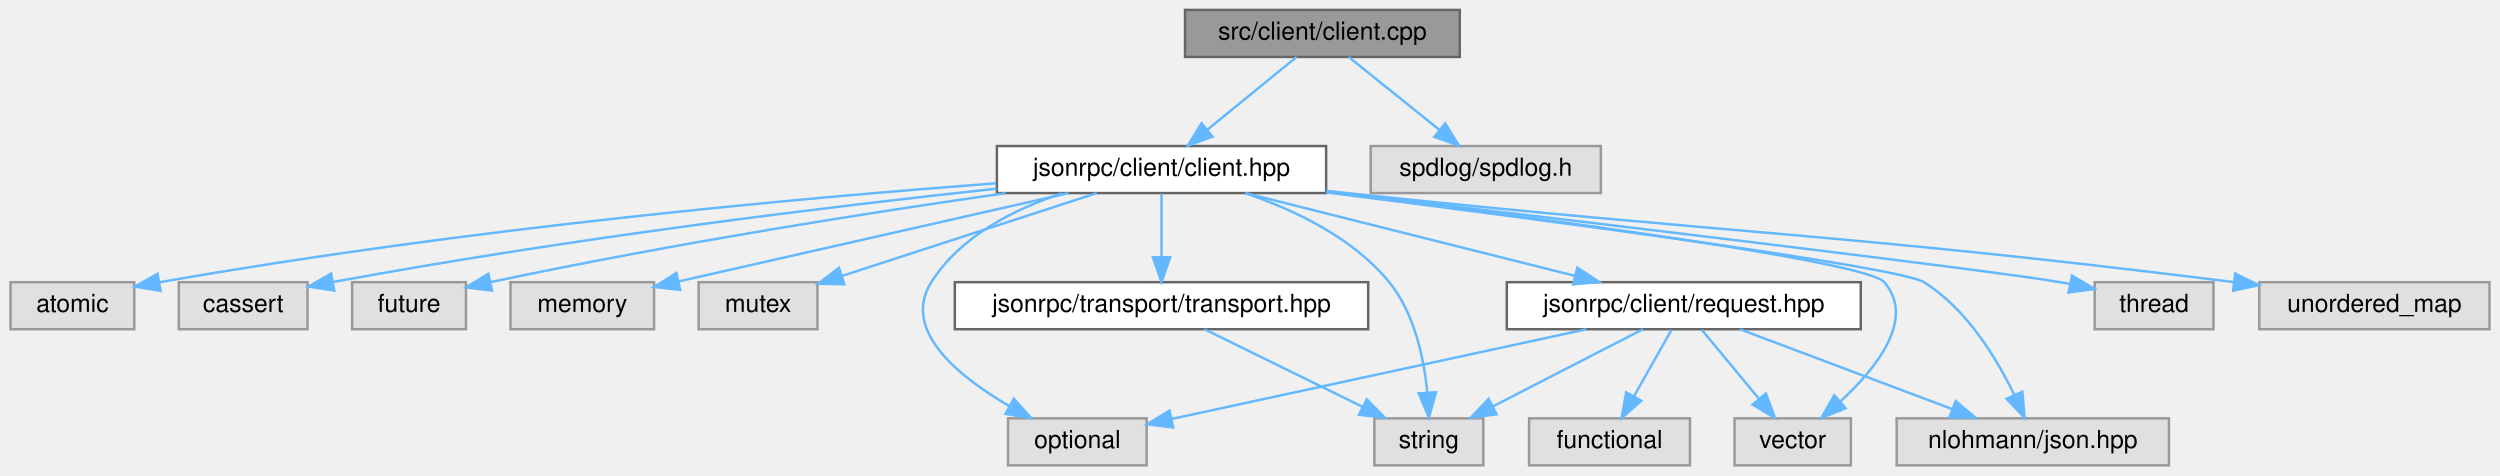
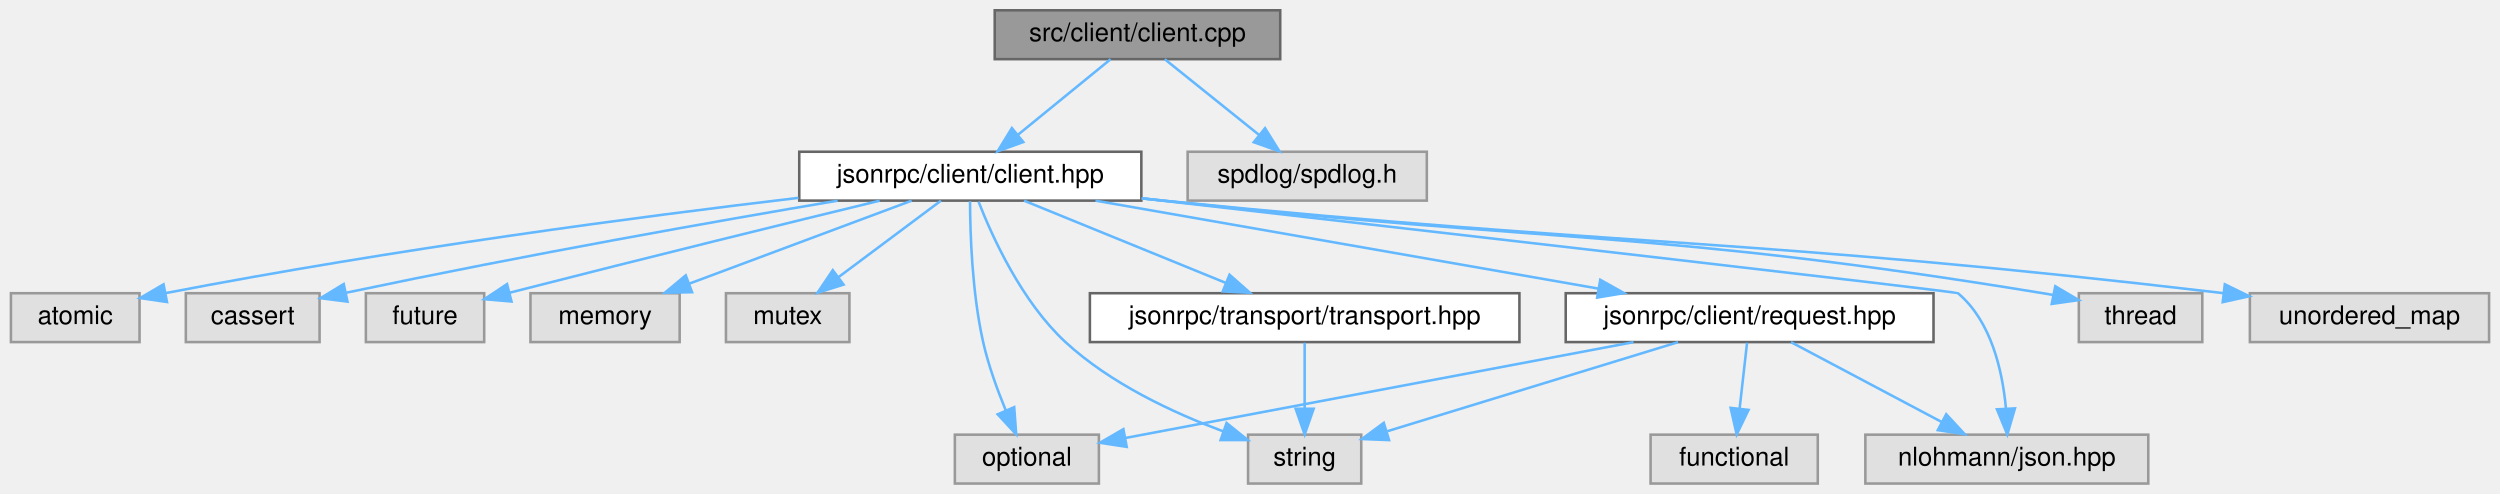
- <svg xmlns="http://www.w3.org/2000/svg" xmlns:xlink="http://www.w3.org/1999/xlink" width="1010pt" height="192pt" viewBox="0.00 0.00 1009.50 192.00">
+ <svg xmlns="http://www.w3.org/2000/svg" xmlns:xlink="http://www.w3.org/1999/xlink" width="972pt" height="192pt" viewBox="0.00 0.00 971.50 192.00">
  <g id="graph0" class="graph" transform="scale(1 1) rotate(0) translate(4 188)">
    <g id="Node000001" class="node">
      <g id="a_Node000001">
        <a xlink:title=" ">
-           <polygon fill="#999999" stroke="#666666" points="585.5,-184 474.5,-184 474.5,-165 585.5,-165 585.5,-184" />
-           <text text-anchor="middle" x="530" y="-172" font-family="Helvetica,sans-Serif" font-size="10.00">src/client/client.cpp</text>
+           <polygon fill="#999999" stroke="#666666" points="493.5,-184 382.5,-184 382.5,-165 493.5,-165 493.5,-184" />
+           <text text-anchor="middle" x="438" y="-172" font-family="Helvetica,sans-Serif" font-size="10.00">src/client/client.cpp</text>
        </a>
      </g>
    </g>
    <g id="Node000002" class="node">
      <g id="a_Node000002">
        <a xlink:href="client_8hpp.html" target="_top" xlink:title=" ">
-           <polygon fill="white" stroke="#666666" points="531.5,-129 398.5,-129 398.5,-110 531.5,-110 531.5,-129" />
-           <text text-anchor="middle" x="465" y="-117" font-family="Helvetica,sans-Serif" font-size="10.00">jsonrpc/client/client.hpp</text>
+           <polygon fill="white" stroke="#666666" points="439.5,-129 306.5,-129 306.5,-110 439.5,-110 439.5,-129" />
+           <text text-anchor="middle" x="373" y="-117" font-family="Helvetica,sans-Serif" font-size="10.00">jsonrpc/client/client.hpp</text>
        </a>
      </g>
    </g>
    <g id="edge1_Node000001_Node000002" class="edge">
      <g id="a_edge1_Node000001_Node000002">
        <a xlink:title=" ">
-           <path fill="none" stroke="#63b8ff" d="M519.56,-164.98C509.85,-157.07 495.18,-145.11 483.5,-135.58" />
-           <polygon fill="#63b8ff" stroke="#63b8ff" points="485.6,-132.78 475.63,-129.17 481.17,-138.2 485.6,-132.78" />
-         </a>
-       </g>
-     </g>
-     <g id="Node000017" class="node">
-       <g id="a_Node000017">
-         <a xlink:title=" ">
-           <polygon fill="#e0e0e0" stroke="#999999" points="642.5,-129 549.5,-129 549.5,-110 642.5,-110 642.5,-129" />
-           <text text-anchor="middle" x="596" y="-117" font-family="Helvetica,sans-Serif" font-size="10.00">spdlog/spdlog.h</text>
-         </a>
-       </g>
-     </g>
-     <g id="edge21_Node000001_Node000017" class="edge">
-       <g id="a_edge21_Node000001_Node000017">
-         <a xlink:title=" ">
-           <path fill="none" stroke="#63b8ff" d="M540.6,-164.98C550.46,-157.07 565.35,-145.11 577.22,-135.58" />
-           <polygon fill="#63b8ff" stroke="#63b8ff" points="579.6,-138.16 585.2,-129.17 575.21,-132.7 579.6,-138.16" />
+           <path fill="none" stroke="#63b8ff" d="M427.56,-164.98C417.85,-157.07 403.18,-145.11 391.5,-135.58" />
+           <polygon fill="#63b8ff" stroke="#63b8ff" points="393.6,-132.78 383.63,-129.17 389.17,-138.2 393.6,-132.78" />
+         </a>
+       </g>
+     </g>
+     <g id="Node000016" class="node">
+       <g id="a_Node000016">
+         <a xlink:title=" ">
+           <polygon fill="#e0e0e0" stroke="#999999" points="550.5,-129 457.5,-129 457.5,-110 550.5,-110 550.5,-129" />
+           <text text-anchor="middle" x="504" y="-117" font-family="Helvetica,sans-Serif" font-size="10.00">spdlog/spdlog.h</text>
+         </a>
+       </g>
+     </g>
+     <g id="edge19_Node000001_Node000016" class="edge">
+       <g id="a_edge19_Node000001_Node000016">
+         <a xlink:title=" ">
+           <path fill="none" stroke="#63b8ff" d="M448.6,-164.98C458.46,-157.07 473.35,-145.11 485.22,-135.58" />
+           <polygon fill="#63b8ff" stroke="#63b8ff" points="487.6,-138.16 493.2,-129.17 483.21,-132.7 487.6,-138.16" />
        </a>
      </g>
    </g>
    <g id="Node000003" class="node">
      <g id="a_Node000003">
        <a xlink:title=" ">
          <polygon fill="#e0e0e0" stroke="#999999" points="50,-74 0,-74 0,-55 50,-55 50,-74" />
          <text text-anchor="middle" x="25" y="-62" font-family="Helvetica,sans-Serif" font-size="10.00">atomic</text>
        </a>
      </g>
    </g>
    <g id="edge2_Node000002_Node000003" class="edge">
      <g id="a_edge2_Node000002_Node000003">
        <a xlink:title=" ">
-           <path fill="none" stroke="#63b8ff" d="M398.15,-113.97C319.48,-108.01 184.82,-95.87 60.26,-73.99" />
-           <polygon fill="#63b8ff" stroke="#63b8ff" points="60.63,-70.5 50.17,-72.2 59.4,-77.4 60.63,-70.5" />
+           <path fill="none" stroke="#63b8ff" d="M306.2,-111.08C244.65,-103.78 150.6,-91.45 60.07,-74.03" />
+           <polygon fill="#63b8ff" stroke="#63b8ff" points="60.67,-70.58 50.19,-72.11 59.33,-77.45 60.67,-70.58" />
        </a>
      </g>
    </g>
    <g id="Node000004" class="node">
      <g id="a_Node000004">
        <a xlink:title=" ">
          <polygon fill="#e0e0e0" stroke="#999999" points="120,-74 68,-74 68,-55 120,-55 120,-74" />
          <text text-anchor="middle" x="94" y="-62" font-family="Helvetica,sans-Serif" font-size="10.00">cassert</text>
        </a>
      </g>
    </g>
    <g id="edge3_Node000002_Node000004" class="edge">
      <g id="a_edge3_Node000002_Node000004">
        <a xlink:title=" ">
-           <path fill="none" stroke="#63b8ff" d="M398.37,-111.79C332.53,-104.69 228.78,-92.21 130.14,-74.04" />
-           <polygon fill="#63b8ff" stroke="#63b8ff" points="130.78,-70.6 120.31,-72.21 129.5,-77.48 130.78,-70.6" />
+           <path fill="none" stroke="#63b8ff" d="M321.42,-109.98C274.14,-101.98 201.97,-89.26 130.42,-74.21" />
+           <polygon fill="#63b8ff" stroke="#63b8ff" points="130.84,-70.72 120.34,-72.07 129.39,-77.57 130.84,-70.72" />
        </a>
      </g>
    </g>
    <g id="Node000005" class="node">
      <g id="a_Node000005">
        <a xlink:title=" ">
          <polygon fill="#e0e0e0" stroke="#999999" points="184,-74 138,-74 138,-55 184,-55 184,-74" />
          <text text-anchor="middle" x="161" y="-62" font-family="Helvetica,sans-Serif" font-size="10.00">future</text>
        </a>
      </g>
    </g>
    <g id="edge4_Node000002_Node000005" class="edge">
      <g id="a_edge4_Node000002_Node000005">
        <a xlink:title=" ">
-           <path fill="none" stroke="#63b8ff" d="M402.01,-109.97C348.95,-102.38 270.85,-90.27 193.88,-74.01" />
-           <polygon fill="#63b8ff" stroke="#63b8ff" points="194.52,-70.57 184.01,-71.9 193.05,-77.41 194.52,-70.57" />
+           <path fill="none" stroke="#63b8ff" d="M337.77,-109.98C303.44,-101.64 249.51,-88.42 193.75,-74.16" />
+           <polygon fill="#63b8ff" stroke="#63b8ff" points="194.62,-70.77 184.06,-71.68 192.88,-77.55 194.62,-70.77" />
        </a>
      </g>
    </g>
    <g id="Node000006" class="node">
      <g id="a_Node000006">
        <a xlink:title=" ">
          <polygon fill="#e0e0e0" stroke="#999999" points="260,-74 202,-74 202,-55 260,-55 260,-74" />
          <text text-anchor="middle" x="231" y="-62" font-family="Helvetica,sans-Serif" font-size="10.00">memory</text>
        </a>
      </g>
    </g>
    <g id="edge5_Node000002_Node000006" class="edge">
      <g id="a_edge5_Node000002_Node000006">
        <a xlink:title=" ">
-           <path fill="none" stroke="#63b8ff" d="M427.4,-109.98C384.23,-100.21 313.73,-84.24 269.98,-74.33" />
-           <polygon fill="#63b8ff" stroke="#63b8ff" points="270.53,-70.86 260,-72.07 268.98,-77.69 270.53,-70.86" />
+           <path fill="none" stroke="#63b8ff" d="M350.19,-109.98C326.83,-101.27 290.3,-87.63 263.83,-77.75" />
+           <polygon fill="#63b8ff" stroke="#63b8ff" points="264.82,-74.39 254.23,-74.17 262.37,-80.95 264.82,-74.39" />
        </a>
      </g>
    </g>
    <g id="Node000007" class="node">
      <g id="a_Node000007">
        <a xlink:title=" ">
          <polygon fill="#e0e0e0" stroke="#999999" points="326,-74 278,-74 278,-55 326,-55 326,-74" />
          <text text-anchor="middle" x="302" y="-62" font-family="Helvetica,sans-Serif" font-size="10.00">mutex</text>
        </a>
      </g>
    </g>
    <g id="edge6_Node000002_Node000007" class="edge">
      <g id="a_edge6_Node000002_Node000007">
        <a xlink:title=" ">
-           <path fill="none" stroke="#63b8ff" d="M438.81,-109.98C410.92,-100.91 366.66,-86.52 336.07,-76.58" />
-           <polygon fill="#63b8ff" stroke="#63b8ff" points="336.85,-73.15 326.26,-73.39 334.69,-79.81 336.85,-73.15" />
+           <path fill="none" stroke="#63b8ff" d="M361.59,-109.98C350.89,-102 334.66,-89.88 321.84,-80.31" />
+           <polygon fill="#63b8ff" stroke="#63b8ff" points="323.72,-77.35 313.61,-74.17 319.53,-82.96 323.72,-77.35" />
        </a>
      </g>
    </g>
    <g id="Node000008" class="node">
      <g id="a_Node000008">
        <a xlink:title=" ">
-           <polygon fill="#e0e0e0" stroke="#999999" points="459,-19 403,-19 403,0 459,0 459,-19" />
-           <text text-anchor="middle" x="431" y="-7" font-family="Helvetica,sans-Serif" font-size="10.00">optional</text>
+           <polygon fill="#e0e0e0" stroke="#999999" points="423,-19 367,-19 367,0 423,0 423,-19" />
+           <text text-anchor="middle" x="395" y="-7" font-family="Helvetica,sans-Serif" font-size="10.00">optional</text>
        </a>
      </g>
    </g>
    <g id="edge7_Node000002_Node000008" class="edge">
      <g id="a_edge7_Node000002_Node000008">
        <a xlink:title=" ">
-           <path fill="none" stroke="#63b8ff" d="M424.8,-109.87C405.31,-103.45 383.64,-92.48 372,-74 359.84,-54.7 382.76,-36 403.49,-23.95" />
-           <polygon fill="#63b8ff" stroke="#63b8ff" points="405.33,-26.93 412.42,-19.05 401.97,-20.79 405.33,-26.93" />
+           <path fill="none" stroke="#63b8ff" d="M372.9,-109.76C372.94,-97.4 373.67,-74.2 378,-55 380.02,-46.02 383.5,-36.45 386.78,-28.48" />
+           <polygon fill="#63b8ff" stroke="#63b8ff" points="390.07,-29.7 390.85,-19.13 383.65,-26.91 390.07,-29.7" />
        </a>
      </g>
    </g>
    <g id="Node000009" class="node">
      <g id="a_Node000009">
        <a xlink:title=" ">
-           <polygon fill="#e0e0e0" stroke="#999999" points="595,-19 551,-19 551,0 595,0 595,-19" />
-           <text text-anchor="middle" x="573" y="-7" font-family="Helvetica,sans-Serif" font-size="10.00">string</text>
+           <polygon fill="#e0e0e0" stroke="#999999" points="525,-19 481,-19 481,0 525,0 525,-19" />
+           <text text-anchor="middle" x="503" y="-7" font-family="Helvetica,sans-Serif" font-size="10.00">string</text>
        </a>
      </g>
    </g>
    <g id="edge8_Node000002_Node000009" class="edge">
      <g id="a_edge8_Node000002_Node000009">
        <a xlink:title=" ">
-           <path fill="none" stroke="#63b8ff" d="M498.88,-109.92C518.57,-103.25 542.32,-92.02 557,-74 567.21,-61.47 571.01,-43.27 572.38,-29.56" />
-           <polygon fill="#63b8ff" stroke="#63b8ff" points="575.89,-29.53 573.04,-19.33 568.9,-29.08 575.89,-29.53" />
+           <path fill="none" stroke="#63b8ff" d="M376.21,-109.6C381.43,-96.19 392.93,-70.74 410,-55 427.48,-38.88 451.86,-27.51 471.28,-20.3" />
+           <polygon fill="#63b8ff" stroke="#63b8ff" points="472.64,-23.53 480.91,-16.9 470.32,-16.92 472.64,-23.53" />
        </a>
      </g>
    </g>
    <g id="Node000010" class="node">
      <g id="a_Node000010">
        <a xlink:title=" ">
-           <polygon fill="#e0e0e0" stroke="#999999" points="890,-74 842,-74 842,-55 890,-55 890,-74" />
-           <text text-anchor="middle" x="866" y="-62" font-family="Helvetica,sans-Serif" font-size="10.00">thread</text>
+           <polygon fill="#e0e0e0" stroke="#999999" points="852,-74 804,-74 804,-55 852,-55 852,-74" />
+           <text text-anchor="middle" x="828" y="-62" font-family="Helvetica,sans-Serif" font-size="10.00">thread</text>
        </a>
      </g>
    </g>
    <g id="edge9_Node000002_Node000010" class="edge">
      <g id="a_edge9_Node000002_Node000010">
        <a xlink:title=" ">
-           <path fill="none" stroke="#63b8ff" d="M531.72,-110.68C628.54,-99.28 799.57,-78.91 828,-74 829.27,-73.78 830.57,-73.55 831.88,-73.3" />
-           <polygon fill="#63b8ff" stroke="#63b8ff" points="832.85,-76.67 841.95,-71.25 831.45,-69.81 832.85,-76.67" />
+           <path fill="none" stroke="#63b8ff" d="M439.65,-110.92C442.47,-110.61 445.26,-110.3 448,-110 599.93,-93.39 639.17,-98.72 790,-74 791.28,-73.79 792.57,-73.57 793.88,-73.33" />
+           <polygon fill="#63b8ff" stroke="#63b8ff" points="794.84,-76.71 803.96,-71.32 793.47,-69.84 794.84,-76.71" />
        </a>
      </g>
    </g>
    <g id="Node000011" class="node">
      <g id="a_Node000011">
        <a xlink:title=" ">
-           <polygon fill="#e0e0e0" stroke="#999999" points="1001.5,-74 908.5,-74 908.5,-55 1001.5,-55 1001.5,-74" />
-           <text text-anchor="middle" x="955" y="-62" font-family="Helvetica,sans-Serif" font-size="10.00">unordered_map</text>
+           <polygon fill="#e0e0e0" stroke="#999999" points="963.5,-74 870.5,-74 870.5,-55 963.5,-55 963.5,-74" />
+           <text text-anchor="middle" x="917" y="-62" font-family="Helvetica,sans-Serif" font-size="10.00">unordered_map</text>
        </a>
      </g>
    </g>
    <g id="edge10_Node000002_Node000011" class="edge">
      <g id="a_edge10_Node000002_Node000011">
        <a xlink:title=" ">
-           <path fill="none" stroke="#63b8ff" d="M531.65,-110.9C534.47,-110.59 537.26,-110.29 540,-110 696.18,-93.32 738.19,-94 898.07,-74.05" />
-           <polygon fill="#63b8ff" stroke="#63b8ff" points="898.79,-77.49 908.27,-72.77 897.92,-70.55 898.79,-77.49" />
+           <path fill="none" stroke="#63b8ff" d="M439.65,-110.86C442.47,-110.56 445.26,-110.27 448,-110 628.11,-91.95 676.36,-95.69 860.28,-74.01" />
+           <polygon fill="#63b8ff" stroke="#63b8ff" points="860.76,-77.47 870.28,-72.82 859.94,-70.52 860.76,-77.47" />
        </a>
      </g>
    </g>
    <g id="Node000012" class="node">
      <g id="a_Node000012">
        <a xlink:title=" ">
-           <polygon fill="#e0e0e0" stroke="#999999" points="743.5,-19 696.5,-19 696.5,0 743.5,0 743.5,-19" />
-           <text text-anchor="middle" x="720" y="-7" font-family="Helvetica,sans-Serif" font-size="10.00">vector</text>
+           <polygon fill="#e0e0e0" stroke="#999999" points="831,-19 721,-19 721,0 831,0 831,-19" />
+           <text text-anchor="middle" x="776" y="-7" font-family="Helvetica,sans-Serif" font-size="10.00">nlohmann/json.hpp</text>
        </a>
      </g>
    </g>
    <g id="edge11_Node000002_Node000012" class="edge">
      <g id="a_edge11_Node000002_Node000012">
        <a xlink:title=" ">
-           <path fill="none" stroke="#63b8ff" d="M531.65,-110.55C615.54,-100.23 749.68,-82.52 757,-74 769.7,-59.22 754.08,-39.48 739.41,-25.95" />
-           <polygon fill="#63b8ff" stroke="#63b8ff" points="741.39,-23.04 731.54,-19.15 736.82,-28.34 741.39,-23.04" />
+           <path fill="none" stroke="#63b8ff" d="M439.73,-110.88C549.5,-98.34 756.24,-74.63 757,-74 769.94,-63.15 774.29,-43.87 775.64,-29.39" />
+           <polygon fill="#63b8ff" stroke="#63b8ff" points="779.16,-29.23 776.19,-19.06 772.17,-28.86 779.16,-29.23" />
        </a>
      </g>
    </g>
    <g id="Node000013" class="node">
      <g id="a_Node000013">
-         <a xlink:title=" ">
-           <polygon fill="#e0e0e0" stroke="#999999" points="872,-19 762,-19 762,0 872,0 872,-19" />
-           <text text-anchor="middle" x="817" y="-7" font-family="Helvetica,sans-Serif" font-size="10.00">nlohmann/json.hpp</text>
-         </a>
-       </g>
-     </g>
-     <g id="edge12_Node000002_Node000013" class="edge">
-       <g id="a_edge12_Node000002_Node000013">
-         <a xlink:title=" ">
-           <path fill="none" stroke="#63b8ff" d="M531.62,-110.25C619.08,-99.21 762.82,-80.3 773,-74 790.24,-63.33 802.46,-43.13 809.57,-28.37" />
-           <polygon fill="#63b8ff" stroke="#63b8ff" points="812.79,-29.76 813.69,-19.2 806.4,-26.89 812.79,-29.76" />
-         </a>
-       </g>
-     </g>
-     <g id="Node000014" class="node">
-       <g id="a_Node000014">
        <a xlink:href="client_2request_8hpp.html" target="_top" xlink:title=" ">
          <polygon fill="white" stroke="#666666" points="747.5,-74 604.5,-74 604.5,-55 747.5,-55 747.5,-74" />
          <text text-anchor="middle" x="676" y="-62" font-family="Helvetica,sans-Serif" font-size="10.00">jsonrpc/client/request.hpp</text>
        </a>
      </g>
    </g>
-     <g id="edge13_Node000002_Node000014" class="edge">
-       <g id="a_edge13_Node000002_Node000014">
-         <a xlink:title=" ">
-           <path fill="none" stroke="#63b8ff" d="M498.9,-109.98C535.02,-100.91 592.32,-86.52 631.92,-76.57" />
-           <polygon fill="#63b8ff" stroke="#63b8ff" points="632.99,-79.91 641.83,-74.08 631.28,-73.12 632.99,-79.91" />
-         </a>
-       </g>
-     </g>
-     <g id="Node000016" class="node">
-       <g id="a_Node000016">
-         <a xlink:href="transport_8hpp.html" target="_top" xlink:title=" ">
-           <polygon fill="white" stroke="#666666" points="548.5,-74 381.5,-74 381.5,-55 548.5,-55 548.5,-74" />
-           <text text-anchor="middle" x="465" y="-62" font-family="Helvetica,sans-Serif" font-size="10.00">jsonrpc/transport/transport.hpp</text>
-         </a>
-       </g>
-     </g>
-     <g id="edge19_Node000002_Node000016" class="edge">
-       <g id="a_edge19_Node000002_Node000016">
-         <a xlink:title=" ">
-           <path fill="none" stroke="#63b8ff" d="M465,-109.75C465,-102.8 465,-92.85 465,-84.13" />
-           <polygon fill="#63b8ff" stroke="#63b8ff" points="468.5,-84.09 465,-74.09 461.5,-84.09 468.5,-84.09" />
-         </a>
-       </g>
-     </g>
-     <g id="edge15_Node000014_Node000008" class="edge">
-       <g id="a_edge15_Node000014_Node000008">
-         <a xlink:title=" ">
-           <path fill="none" stroke="#63b8ff" d="M636.64,-54.98C590.48,-45 514.52,-28.57 468.98,-18.72" />
-           <polygon fill="#63b8ff" stroke="#63b8ff" points="469.71,-15.29 459.19,-16.6 468.23,-22.13 469.71,-15.29" />
-         </a>
-       </g>
-     </g>
-     <g id="edge16_Node000014_Node000009" class="edge">
-       <g id="a_edge16_Node000014_Node000009">
-         <a xlink:title=" ">
-           <path fill="none" stroke="#63b8ff" d="M659.45,-54.98C643.11,-46.57 617.87,-33.59 598.87,-23.81" />
-           <polygon fill="#63b8ff" stroke="#63b8ff" points="600.34,-20.63 589.85,-19.17 597.14,-26.86 600.34,-20.63" />
-         </a>
-       </g>
-     </g>
-     <g id="edge17_Node000014_Node000012" class="edge">
-       <g id="a_edge17_Node000014_Node000012">
-         <a xlink:title=" ">
-           <path fill="none" stroke="#63b8ff" d="M683.27,-54.75C689.54,-47.18 698.79,-36.05 706.43,-26.84" />
-           <polygon fill="#63b8ff" stroke="#63b8ff" points="709.17,-29.02 712.87,-19.09 703.79,-24.55 709.17,-29.02" />
-         </a>
-       </g>
-     </g>
-     <g id="edge18_Node000014_Node000013" class="edge">
-       <g id="a_edge18_Node000014_Node000013">
-         <a xlink:title=" ">
-           <path fill="none" stroke="#63b8ff" d="M698.65,-54.98C721.85,-46.27 758.12,-32.63 784.4,-22.75" />
-           <polygon fill="#63b8ff" stroke="#63b8ff" points="785.8,-25.97 793.93,-19.17 783.34,-19.41 785.8,-25.97" />
+     <g id="edge12_Node000002_Node000013" class="edge">
+       <g id="a_edge12_Node000002_Node000013">
+         <a xlink:title=" ">
+           <path fill="none" stroke="#63b8ff" d="M421.68,-109.98C474.94,-100.67 560.31,-85.74 617.25,-75.78" />
+           <polygon fill="#63b8ff" stroke="#63b8ff" points="617.94,-79.21 627.19,-74.04 616.73,-72.31 617.94,-79.21" />
        </a>
      </g>
    </g>
    <g id="Node000015" class="node">
      <g id="a_Node000015">
-         <a xlink:title=" ">
-           <polygon fill="#e0e0e0" stroke="#999999" points="678.5,-19 613.5,-19 613.5,0 678.5,0 678.5,-19" />
-           <text text-anchor="middle" x="646" y="-7" font-family="Helvetica,sans-Serif" font-size="10.00">functional</text>
-         </a>
-       </g>
-     </g>
-     <g id="edge14_Node000014_Node000015" class="edge">
-       <g id="a_edge14_Node000014_Node000015">
-         <a xlink:title=" ">
-           <path fill="none" stroke="#63b8ff" d="M671.05,-54.75C666.94,-47.49 660.97,-36.95 655.9,-27.98" />
-           <polygon fill="#63b8ff" stroke="#63b8ff" points="658.83,-26.07 650.86,-19.09 652.74,-29.52 658.83,-26.07" />
-         </a>
-       </g>
-     </g>
-     <g id="edge20_Node000016_Node000009" class="edge">
-       <g id="a_edge20_Node000016_Node000009">
-         <a xlink:title=" ">
-           <path fill="none" stroke="#63b8ff" d="M482.35,-54.98C499.57,-46.54 526.2,-33.47 546.15,-23.68" />
-           <polygon fill="#63b8ff" stroke="#63b8ff" points="547.9,-26.72 555.33,-19.17 544.81,-20.43 547.9,-26.72" />
+         <a xlink:href="transport_8hpp.html" target="_top" xlink:title=" ">
+           <polygon fill="white" stroke="#666666" points="586.5,-74 419.5,-74 419.5,-55 586.5,-55 586.5,-74" />
+           <text text-anchor="middle" x="503" y="-62" font-family="Helvetica,sans-Serif" font-size="10.00">jsonrpc/transport/transport.hpp</text>
+         </a>
+       </g>
+     </g>
+     <g id="edge17_Node000002_Node000015" class="edge">
+       <g id="a_edge17_Node000002_Node000015">
+         <a xlink:title=" ">
+           <path fill="none" stroke="#63b8ff" d="M393.89,-109.98C415.08,-101.34 448.13,-87.87 472.3,-78.02" />
+           <polygon fill="#63b8ff" stroke="#63b8ff" points="473.79,-81.19 481.73,-74.17 471.15,-74.7 473.79,-81.19" />
+         </a>
+       </g>
+     </g>
+     <g id="edge14_Node000013_Node000008" class="edge">
+       <g id="a_edge14_Node000013_Node000008">
+         <a xlink:title=" ">
+           <path fill="none" stroke="#63b8ff" d="M630.85,-54.98C576.13,-44.66 484.88,-27.45 433.4,-17.74" />
+           <polygon fill="#63b8ff" stroke="#63b8ff" points="433.82,-14.26 423.35,-15.85 432.52,-21.14 433.82,-14.26" />
+         </a>
+       </g>
+     </g>
+     <g id="edge15_Node000013_Node000009" class="edge">
+       <g id="a_edge15_Node000013_Node000009">
+         <a xlink:title=" ">
+           <path fill="none" stroke="#63b8ff" d="M648.2,-54.98C617.35,-45.53 567.63,-30.3 535.13,-20.34" />
+           <polygon fill="#63b8ff" stroke="#63b8ff" points="535.81,-16.89 525.23,-17.31 533.76,-23.59 535.81,-16.89" />
+         </a>
+       </g>
+     </g>
+     <g id="edge16_Node000013_Node000012" class="edge">
+       <g id="a_edge16_Node000013_Node000012">
+         <a xlink:title=" ">
+           <path fill="none" stroke="#63b8ff" d="M692.07,-54.98C707.86,-46.61 732.22,-33.7 750.63,-23.95" />
+           <polygon fill="#63b8ff" stroke="#63b8ff" points="752.44,-26.95 759.64,-19.17 749.17,-20.76 752.44,-26.95" />
+         </a>
+       </g>
+     </g>
+     <g id="Node000014" class="node">
+       <g id="a_Node000014">
+         <a xlink:title=" ">
+           <polygon fill="#e0e0e0" stroke="#999999" points="702.5,-19 637.5,-19 637.5,0 702.5,0 702.5,-19" />
+           <text text-anchor="middle" x="670" y="-7" font-family="Helvetica,sans-Serif" font-size="10.00">functional</text>
+         </a>
+       </g>
+     </g>
+     <g id="edge13_Node000013_Node000014" class="edge">
+       <g id="a_edge13_Node000013_Node000014">
+         <a xlink:title=" ">
+           <path fill="none" stroke="#63b8ff" d="M675.01,-54.75C674.22,-47.8 673.1,-37.85 672.11,-29.13" />
+           <polygon fill="#63b8ff" stroke="#63b8ff" points="675.58,-28.63 670.97,-19.09 668.62,-29.42 675.58,-28.63" />
+         </a>
+       </g>
+     </g>
+     <g id="edge18_Node000015_Node000009" class="edge">
+       <g id="a_edge18_Node000015_Node000009">
+         <a xlink:title=" ">
+           <path fill="none" stroke="#63b8ff" d="M503,-54.75C503,-47.8 503,-37.85 503,-29.13" />
+           <polygon fill="#63b8ff" stroke="#63b8ff" points="506.5,-29.09 503,-19.09 499.5,-29.09 506.5,-29.09" />
        </a>
      </g>
    </g>
  </g>
</svg>
